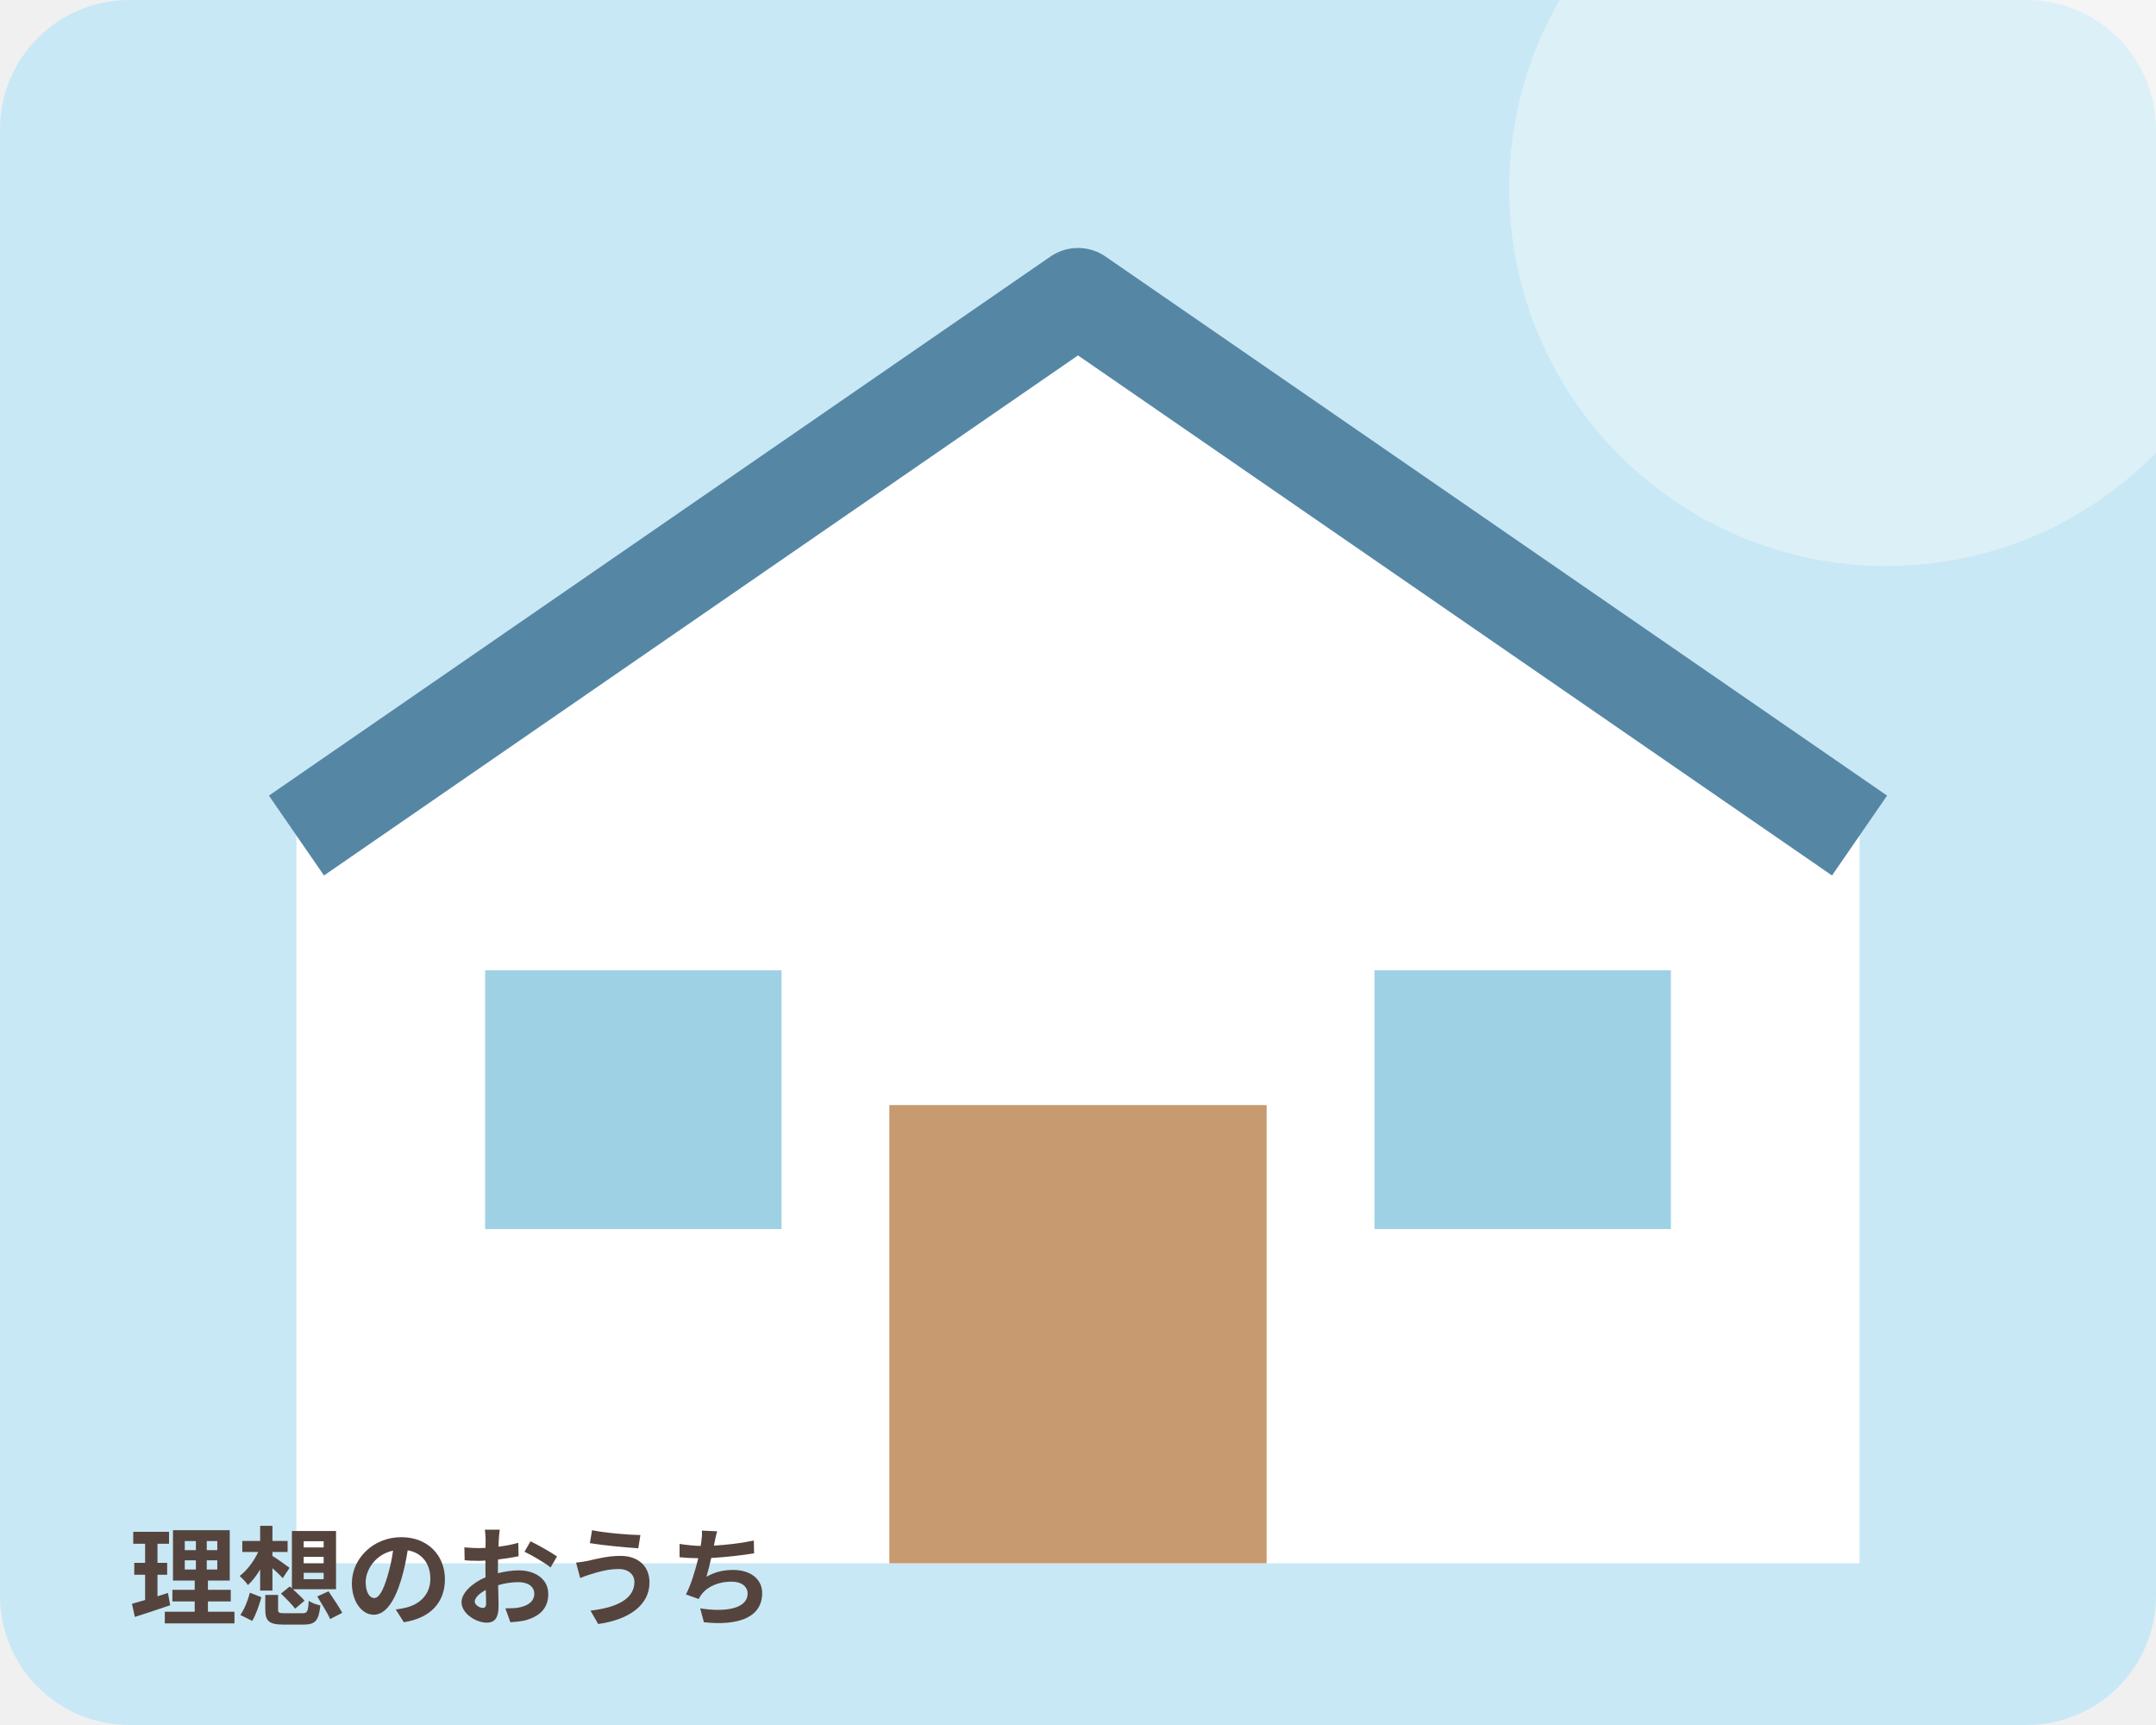
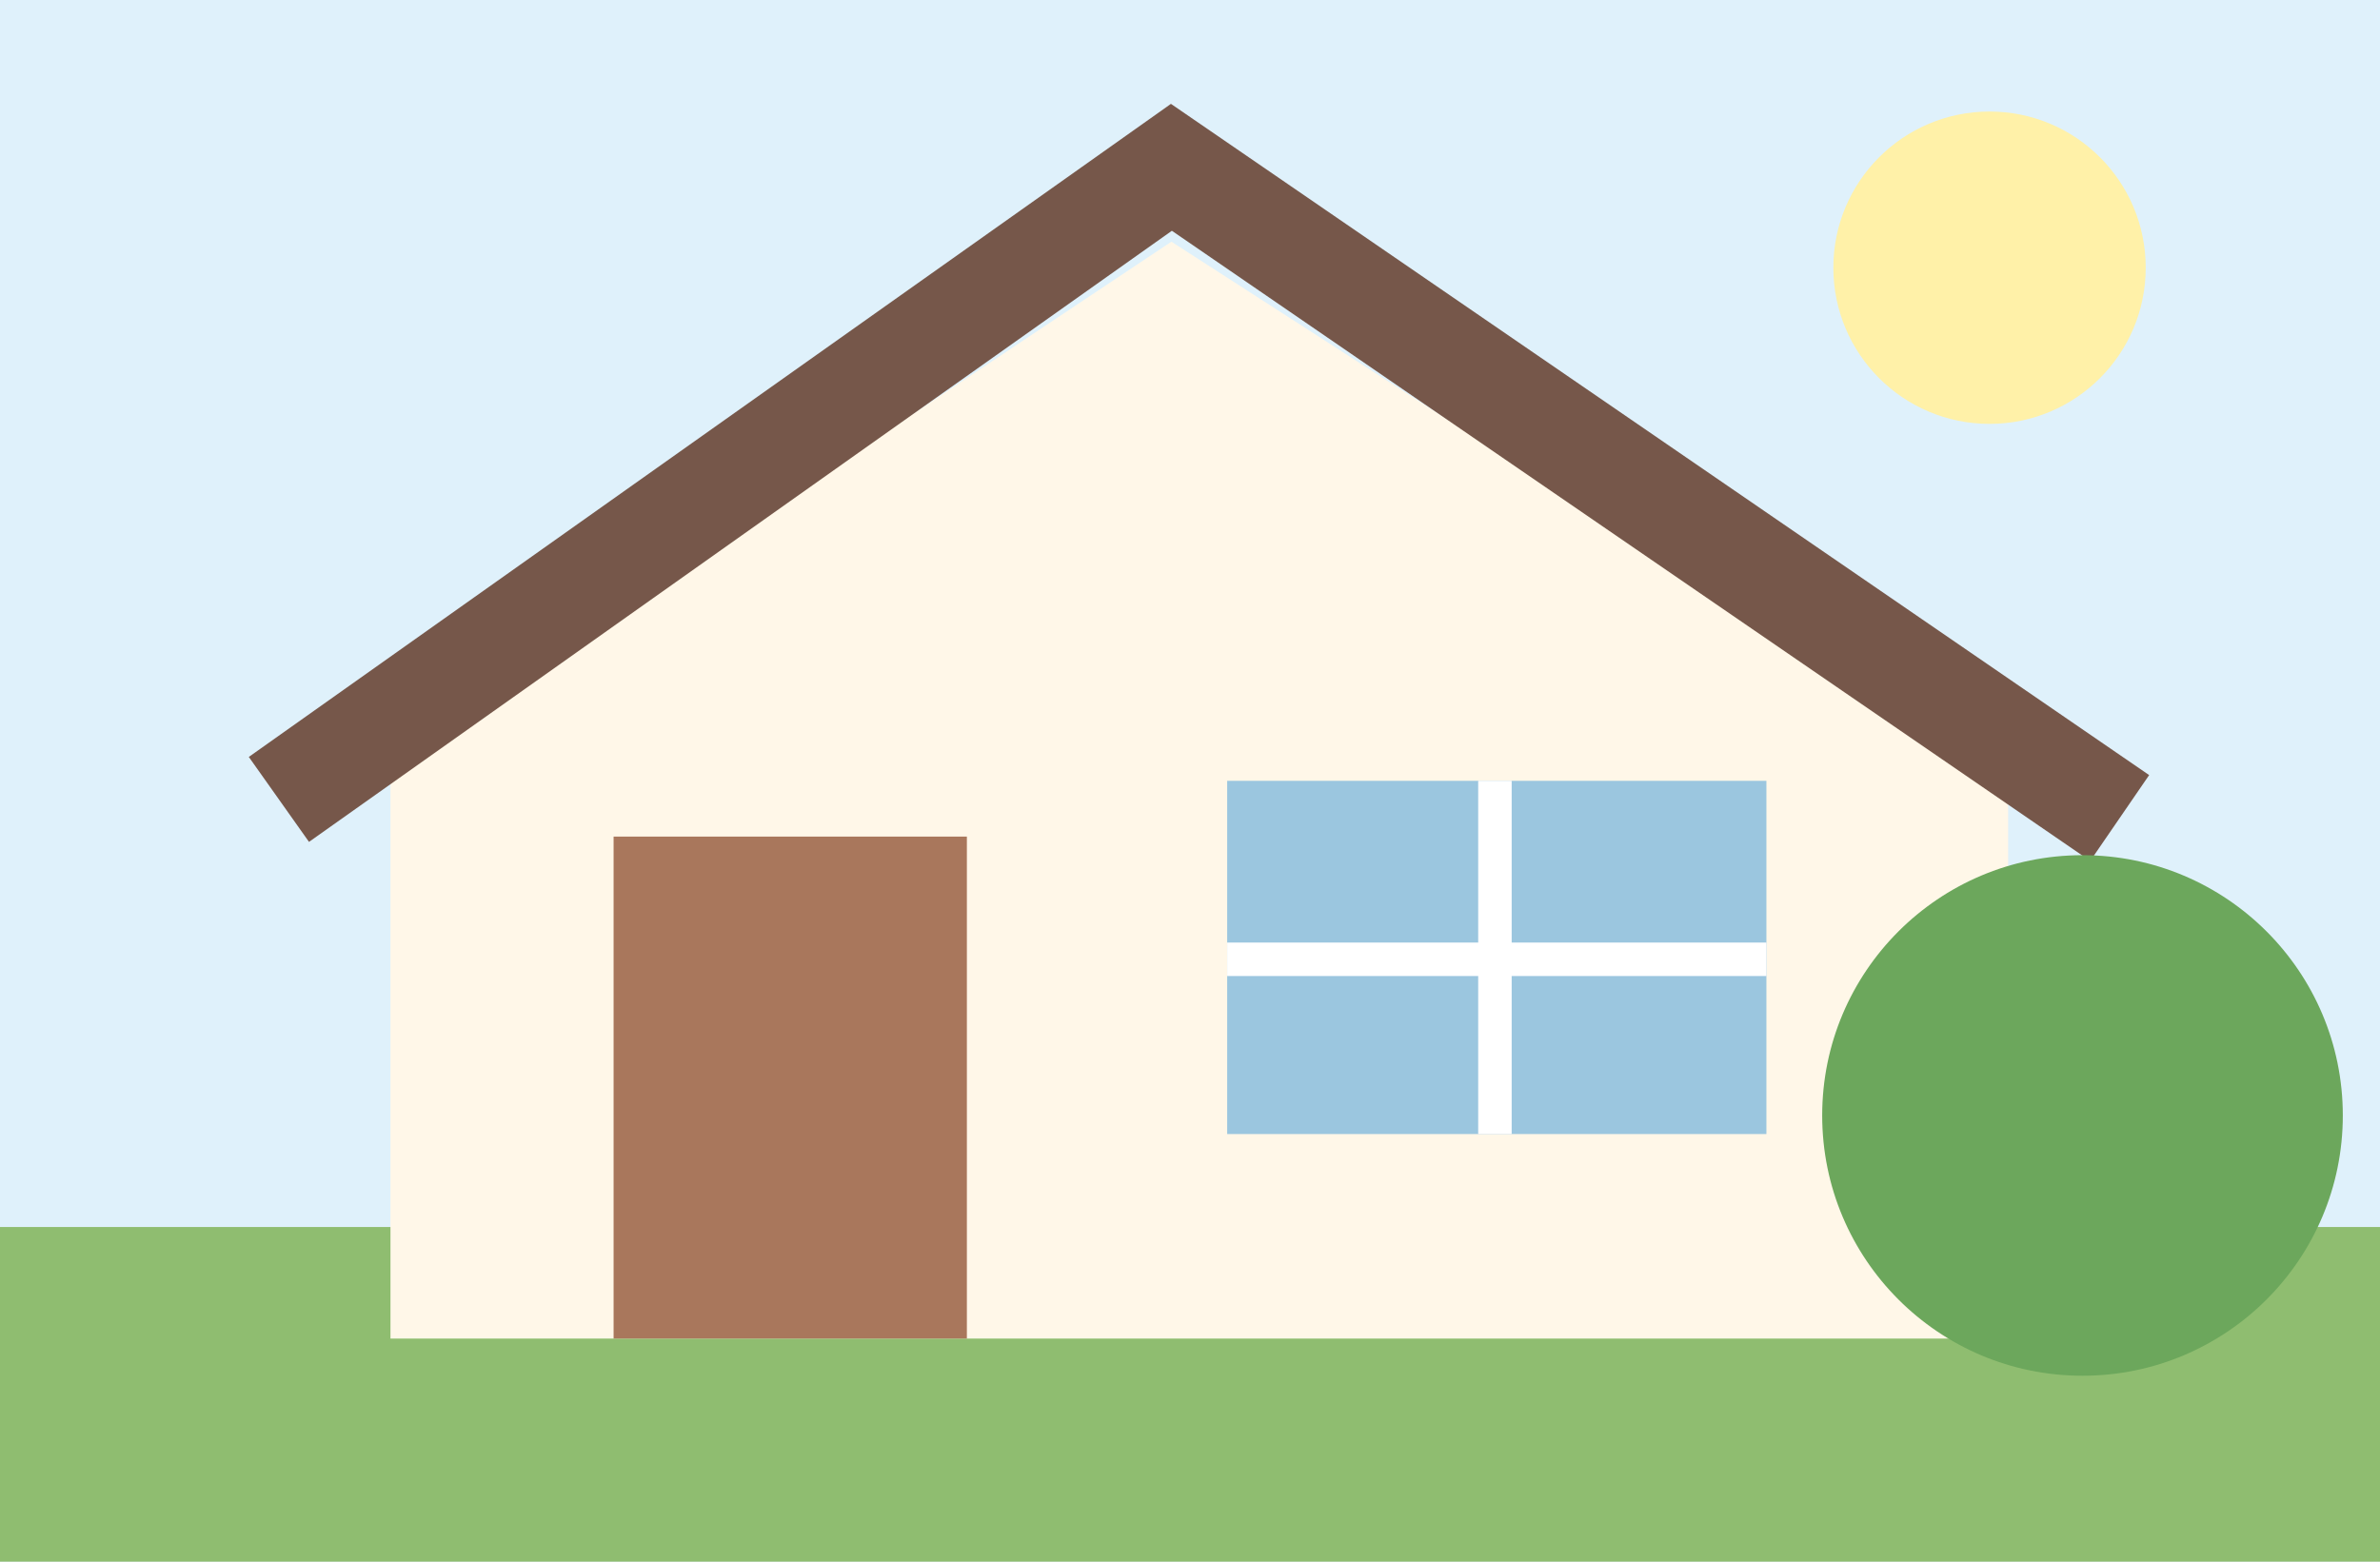
- <svg xmlns="http://www.w3.org/2000/svg" viewBox="0 0 400 320">
-   <rect width="400" height="320" rx="24" fill="#c9e8f5" />
-   <circle cx="350" cy="35" r="70" fill="#fff" opacity=".35" />
-   <path d="M55 155L200 55l145 100v135H55z" fill="#fff" />
-   <path d="M55 155L200 55l145 100" stroke="#5587a5" stroke-width="18" fill="none" stroke-linejoin="round" />
-   <rect x="165" y="205" width="70" height="85" fill="#c89a70" />
-   <rect x="90" y="180" width="55" height="48" fill="#9fd1e5" />
-   <rect x="255" y="180" width="55" height="48" fill="#9fd1e5" />
-   <text x="24" y="300" font-family="sans-serif" font-size="20" font-weight="700" fill="#55443d">理想のおうち</text>
+ <svg xmlns="http://www.w3.org/2000/svg" viewBox="0 0 640 420">
+   <rect width="640" height="420" fill="#dff1fb" />
+   <circle cx="535" cy="72" r="42" fill="#fff1a8" />
+   <rect y="330" width="640" height="90" fill="#8fbd70" />
+   <path d="M105 205L315 65l225 145v150H105z" fill="#fff7e8" />
+   <path d="M75 215L315 45l255 175" fill="none" stroke="#76574a" stroke-width="28" />
+   <rect x="165" y="225" width="95" height="135" fill="#a9775c" />
+   <rect x="330" y="210" width="145" height="95" fill="#9bc6df" />
+   <path d="M402 210v95M330 258h145" stroke="#fff" stroke-width="9" />
+   <circle cx="560" cy="300" r="70" fill="#6ca75c" />
</svg>
